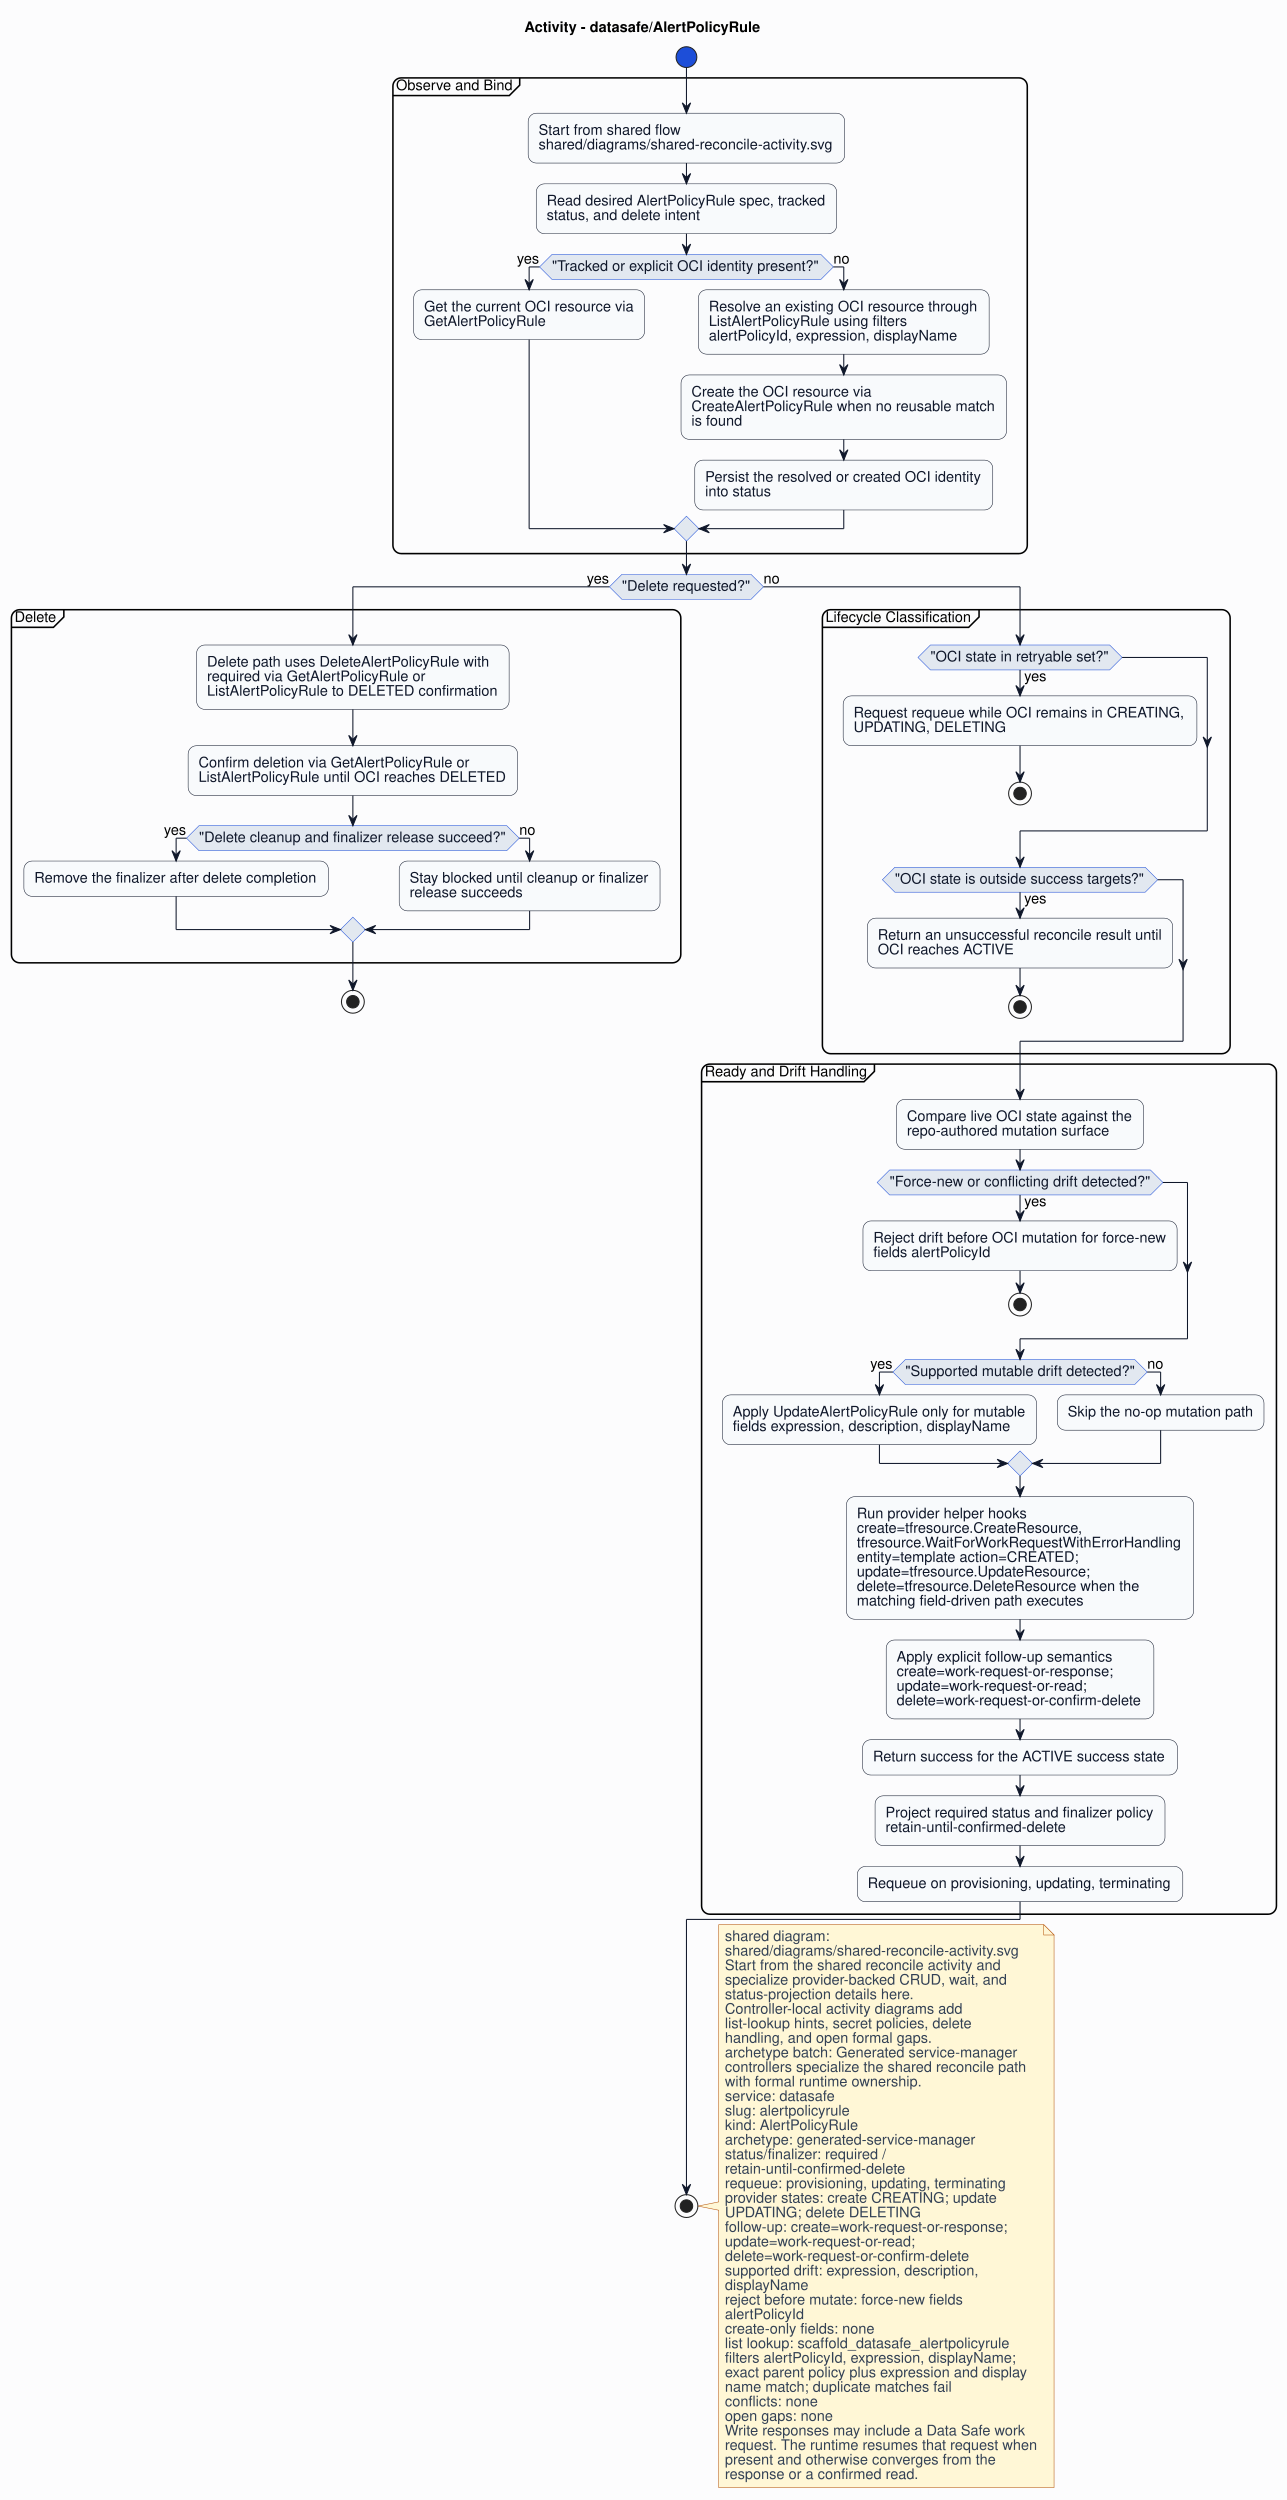
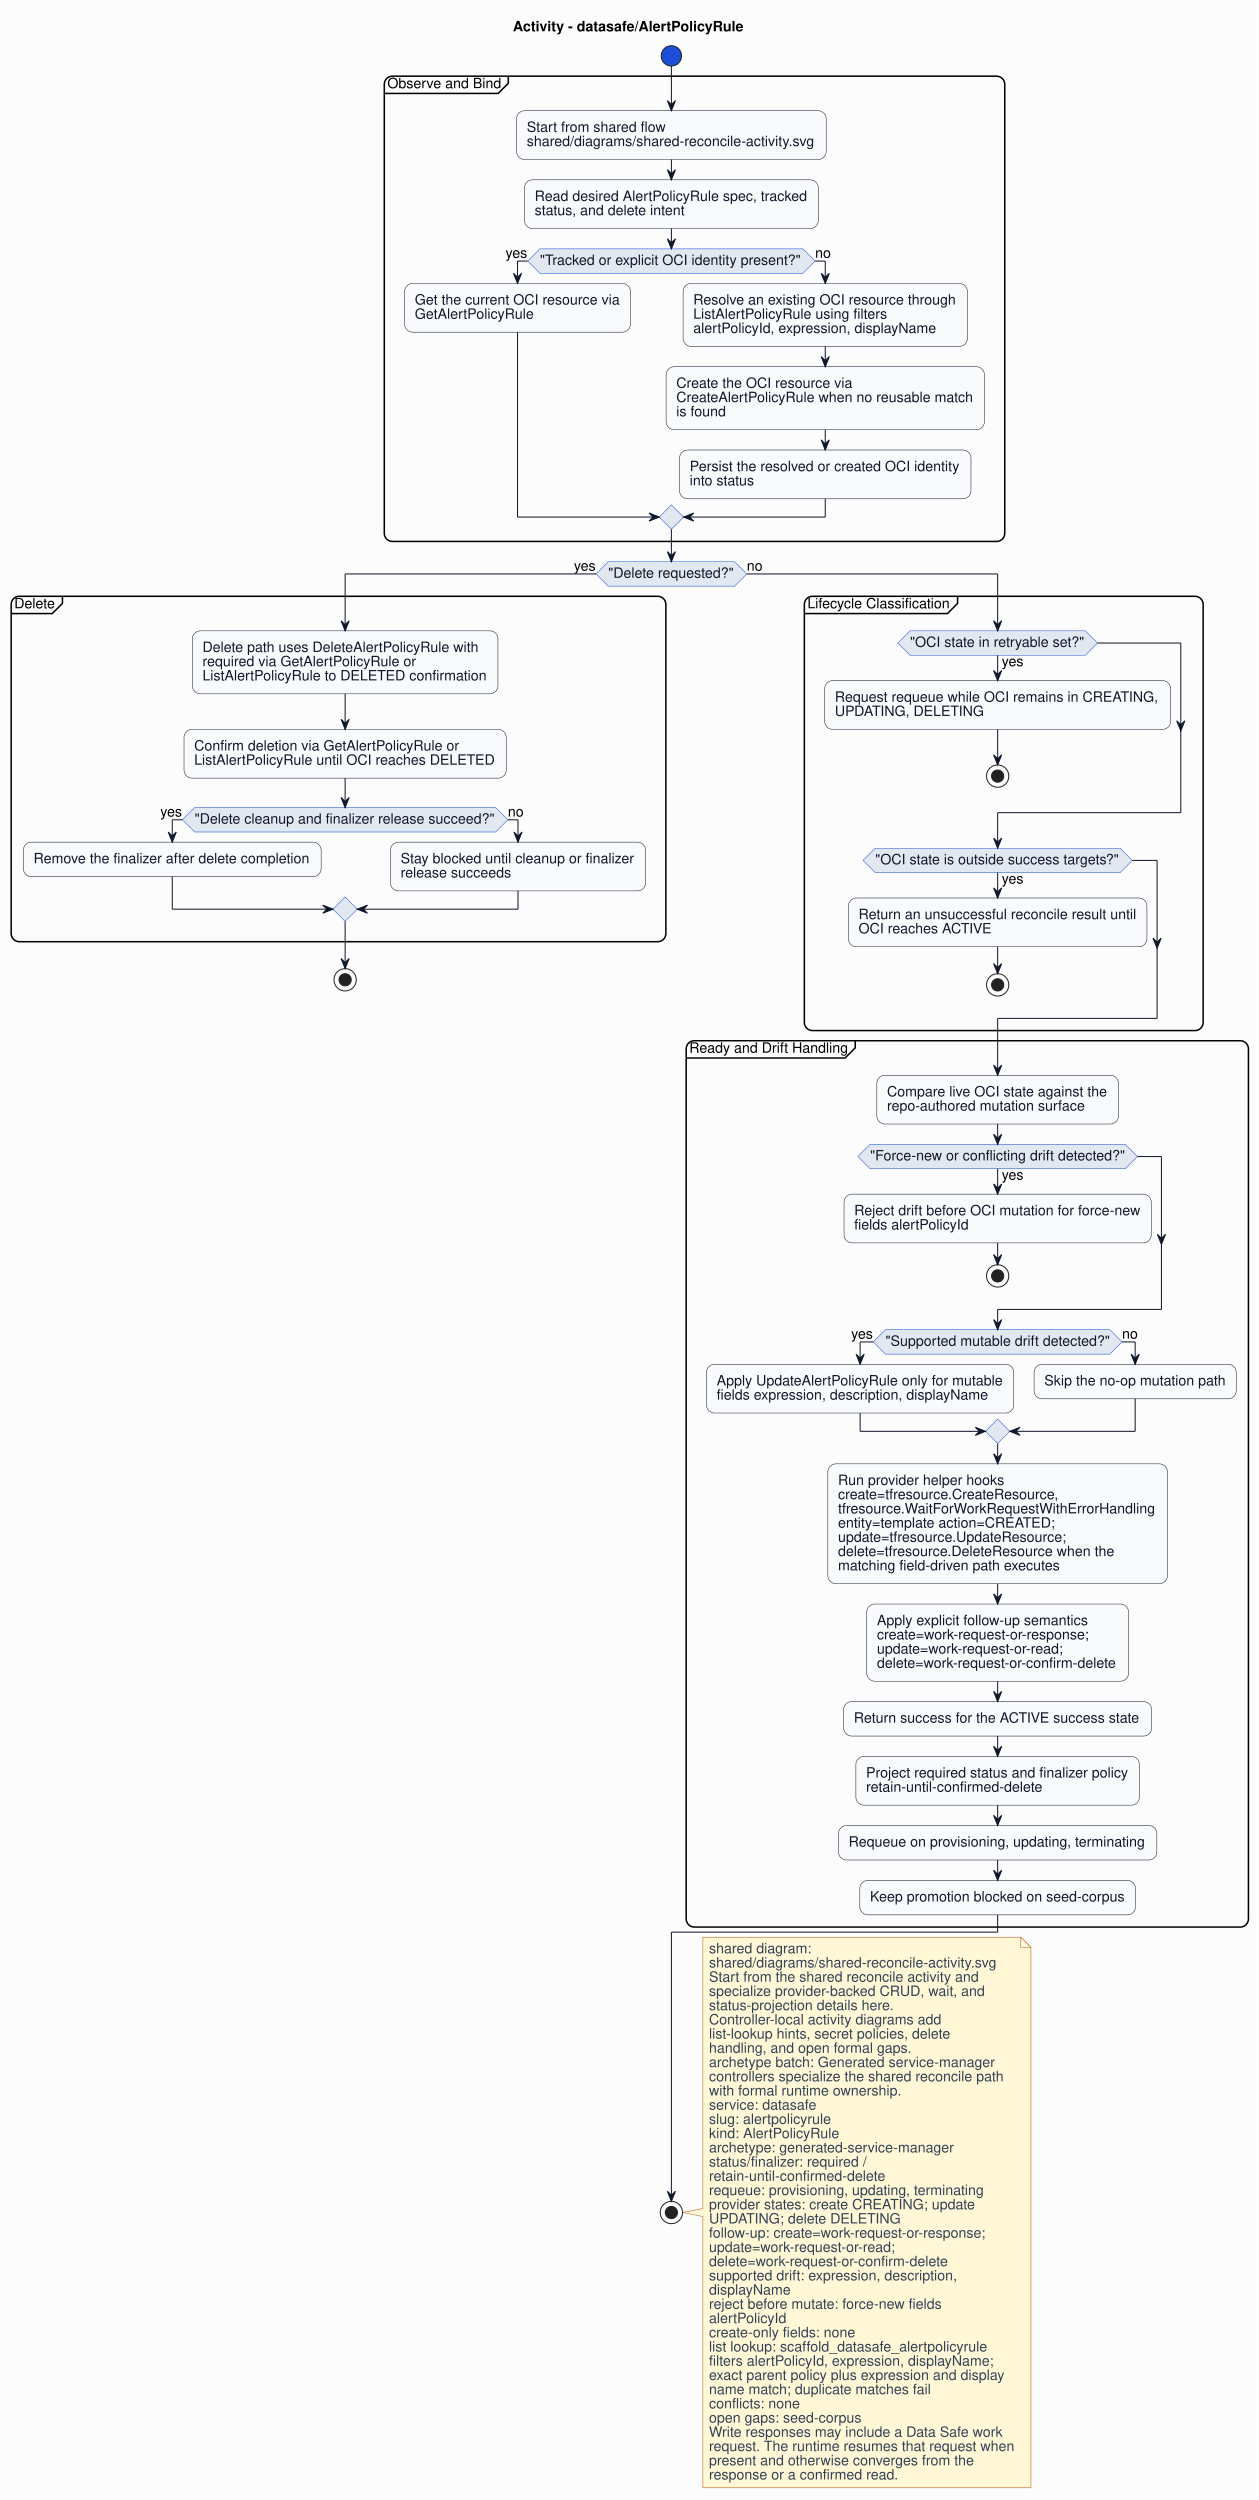
- <svg xmlns="http://www.w3.org/2000/svg" contentStyleType="text/css" data-diagram-type="ACTIVITY" height="2407px" preserveAspectRatio="none" style="width:1239px;height:2407px;background:#FCFCFD;" version="1.1" viewBox="0 0 1239 2407" width="1239px" zoomAndPan="magnify">
+ <svg xmlns="http://www.w3.org/2000/svg" contentStyleType="text/css" data-diagram-type="ACTIVITY" height="2461px" preserveAspectRatio="none" style="width:1239px;height:2461px;background:#FCFCFD;" version="1.1" viewBox="0 0 1239 2461" width="1239px" zoomAndPan="magnify">
  <defs />
  <g>
-     <rect fill="#FCFCFD" height="2407" style="stroke:none;stroke-width:1;" width="1239" x="0" y="0" />
+     <rect fill="#FCFCFD" height="2461" style="stroke:none;stroke-width:1;" width="1239" x="0" y="0" />
    <g class="title" data-source-line="10">
      <text fill="#000000" font-family="Helvetica" font-size="14" font-weight="bold" lengthAdjust="spacing" textLength="227.185" x="504.888" y="30.78">Activity - datasafe/AlertPolicyRule</text>
    </g>
    <ellipse cx="660.917" cy="55" fill="#1D4ED8" rx="10" ry="10" style="stroke:#222222;stroke-width:1;" />
    <rect fill="none" height="458" rx="8" ry="8" style="stroke:#000000;stroke-width:1.5;" width="610.769" x="378.299" y="75" />
    <path d="M500.368,75 L500.368,82 L490.368,92 L378.299,92" fill="none" style="stroke:#000000;stroke-width:1.5;" />
    <text fill="#000000" font-family="Helvetica" font-size="14" lengthAdjust="spacing" textLength="112.068" x="381.299" y="86.78">Observe and Bind</text>
    <rect fill="#F8FAFC" height="48" rx="8" ry="8" style="stroke:#0F172A;stroke-width:0.5;" width="304.785" x="508.524" y="109" />
    <text fill="#0F172A" font-family="Helvetica" font-size="14" lengthAdjust="spacing" textLength="136.938" x="518.524" y="129.78">Start from shared flow</text>
    <text fill="#0F172A" font-family="Helvetica" font-size="14" lengthAdjust="spacing" textLength="284.785" x="518.524" y="143.78">shared/diagrams/shared-reconcile-activity.svg</text>
    <rect fill="#F8FAFC" height="48" rx="8" ry="8" style="stroke:#0F172A;stroke-width:0.5;" width="289.24" x="516.296" y="177" />
    <text fill="#0F172A" font-family="Helvetica" font-size="14" lengthAdjust="spacing" textLength="269.24" x="526.296" y="197.78">Read desired AlertPolicyRule spec, tracked</text>
    <text fill="#0F172A" font-family="Helvetica" font-size="14" lengthAdjust="spacing" textLength="148.661" x="526.296" y="211.78">status, and delete intent</text>
    <polygon fill="#E2E8F0" points="531.451,245,790.382,245,802.382,257,790.382,269,531.451,269,519.451,257,531.451,245" style="stroke:#1D4ED8;stroke-width:0.5;" />
    <text fill="#0F172A" font-family="Helvetica" font-size="14" lengthAdjust="spacing" textLength="258.932" x="531.451" y="260.78">"Tracked or explicit OCI identity present?"</text>
    <text fill="#000000" font-family="Helvetica" font-size="14" lengthAdjust="spacing" textLength="21.786" x="497.665" y="253.78">yes</text>
    <text fill="#000000" font-family="Helvetica" font-size="14" lengthAdjust="spacing" textLength="15.572" x="802.382" y="253.78">no</text>
    <rect fill="#F8FAFC" height="48" rx="8" ry="8" style="stroke:#0F172A;stroke-width:0.5;" width="222.303" x="398.299" y="279" />
    <text fill="#0F172A" font-family="Helvetica" font-size="14" lengthAdjust="spacing" textLength="202.303" x="408.299" y="299.78">Get the current OCI resource via</text>
    <text fill="#0F172A" font-family="Helvetica" font-size="14" lengthAdjust="spacing" textLength="117.489" x="408.299" y="313.78">GetAlertPolicyRule</text>
    <rect fill="#F8FAFC" height="62" rx="8" ry="8" style="stroke:#0F172A;stroke-width:0.5;" width="279.909" x="672.428" y="279" />
    <text fill="#0F172A" font-family="Helvetica" font-size="14" lengthAdjust="spacing" textLength="259.909" x="682.428" y="299.78">Resolve an existing OCI resource through</text>
    <text fill="#0F172A" font-family="Helvetica" font-size="14" lengthAdjust="spacing" textLength="191.406" x="682.428" y="313.78">ListAlertPolicyRule using filters</text>
    <text fill="#0F172A" font-family="Helvetica" font-size="14" lengthAdjust="spacing" textLength="240.44" x="682.428" y="327.78">alertPolicyId, expression, displayName</text>
    <rect fill="#F8FAFC" height="62" rx="8" ry="8" style="stroke:#0F172A;stroke-width:0.5;" width="313.371" x="655.697" y="361" />
    <text fill="#0F172A" font-family="Helvetica" font-size="14" lengthAdjust="spacing" textLength="174.296" x="665.697" y="381.78">Create the OCI resource via</text>
    <text fill="#0F172A" font-family="Helvetica" font-size="14" lengthAdjust="spacing" textLength="293.371" x="665.697" y="395.78">CreateAlertPolicyRule when no reusable match</text>
    <text fill="#0F172A" font-family="Helvetica" font-size="14" lengthAdjust="spacing" textLength="49.034" x="665.697" y="409.78">is found</text>
    <rect fill="#F8FAFC" height="48" rx="8" ry="8" style="stroke:#0F172A;stroke-width:0.5;" width="286.896" x="668.935" y="443" />
    <text fill="#0F172A" font-family="Helvetica" font-size="14" lengthAdjust="spacing" textLength="266.896" x="678.935" y="463.78">Persist the resolved or created OCI identity</text>
    <text fill="#0F172A" font-family="Helvetica" font-size="14" lengthAdjust="spacing" textLength="63.813" x="678.935" y="477.78">into status</text>
    <polygon fill="#E2E8F0" points="660.917,497,672.917,509,660.917,521,648.917,509,660.917,497" style="stroke:#1D4ED8;stroke-width:0.5;" />
    <polygon fill="#E2E8F0" points="598.74,553,723.093,553,735.093,565,723.093,577,598.74,577,586.74,565,598.74,553" style="stroke:#1D4ED8;stroke-width:0.5;" />
    <text fill="#0F172A" font-family="Helvetica" font-size="14" lengthAdjust="spacing" textLength="124.353" x="598.74" y="568.78">"Delete requested?"</text>
    <text fill="#000000" font-family="Helvetica" font-size="14" lengthAdjust="spacing" textLength="21.786" x="564.954" y="561.78">yes</text>
    <text fill="#000000" font-family="Helvetica" font-size="14" lengthAdjust="spacing" textLength="15.572" x="735.093" y="561.78">no</text>
    <rect fill="none" height="340" rx="8" ry="8" style="stroke:#000000;stroke-width:1.5;" width="644.481" x="11" y="587" />
    <path d="M61.469,587 L61.469,594 L51.469,604 L11,604" fill="none" style="stroke:#000000;stroke-width:1.5;" />
    <text fill="#000000" font-family="Helvetica" font-size="14" lengthAdjust="spacing" textLength="40.469" x="14" y="598.78">Delete</text>
    <rect fill="#F8FAFC" height="62" rx="8" ry="8" style="stroke:#0F172A;stroke-width:0.5;" width="300.882" x="189.303" y="621" />
    <text fill="#0F172A" font-family="Helvetica" font-size="14" lengthAdjust="spacing" textLength="273.137" x="199.303" y="641.78">Delete path uses DeleteAlertPolicyRule with</text>
    <text fill="#0F172A" font-family="Helvetica" font-size="14" lengthAdjust="spacing" textLength="210.868" x="199.303" y="655.78">required via GetAlertPolicyRule or</text>
    <text fill="#0F172A" font-family="Helvetica" font-size="14" lengthAdjust="spacing" textLength="280.882" x="199.303" y="669.78">ListAlertPolicyRule to DELETED confirmation</text>
    <rect fill="#F8FAFC" height="48" rx="8" ry="8" style="stroke:#0F172A;stroke-width:0.5;" width="317.22" x="181.134" y="718" />
    <text fill="#0F172A" font-family="Helvetica" font-size="14" lengthAdjust="spacing" textLength="261.44" x="191.134" y="738.78">Confirm deletion via GetAlertPolicyRule or</text>
    <text fill="#0F172A" font-family="Helvetica" font-size="14" lengthAdjust="spacing" textLength="297.22" x="191.134" y="752.78">ListAlertPolicyRule until OCI reaches DELETED</text>
    <polygon fill="#E2E8F0" points="191.572,795,487.916,795,499.916,807,487.916,819,191.572,819,179.572,807,191.572,795" style="stroke:#1D4ED8;stroke-width:0.5;" />
    <text fill="#0F172A" font-family="Helvetica" font-size="14" lengthAdjust="spacing" textLength="296.345" x="191.572" y="810.78">"Delete cleanup and finalizer release succeed?"</text>
    <text fill="#000000" font-family="Helvetica" font-size="14" lengthAdjust="spacing" textLength="21.786" x="157.786" y="803.78">yes</text>
    <text fill="#000000" font-family="Helvetica" font-size="14" lengthAdjust="spacing" textLength="15.572" x="499.916" y="803.78">no</text>
    <rect fill="#F8FAFC" height="34" rx="8" ry="8" style="stroke:#0F172A;stroke-width:0.5;" width="293.144" x="23" y="829" />
    <text fill="#0F172A" font-family="Helvetica" font-size="14" lengthAdjust="spacing" textLength="273.144" x="33" y="849.78">Remove the finalizer after delete completion</text>
    <rect fill="#F8FAFC" height="48" rx="8" ry="8" style="stroke:#0F172A;stroke-width:0.5;" width="251.13" x="384.352" y="829" />
    <text fill="#0F172A" font-family="Helvetica" font-size="14" lengthAdjust="spacing" textLength="231.13" x="394.352" y="849.78">Stay blocked until cleanup or finalizer</text>
    <text fill="#0F172A" font-family="Helvetica" font-size="14" lengthAdjust="spacing" textLength="108.951" x="394.352" y="863.78">release succeeds</text>
    <polygon fill="#E2E8F0" points="339.744,883,351.744,895,339.744,907,327.744,895,339.744,883" style="stroke:#1D4ED8;stroke-width:0.5;" />
    <ellipse cx="339.744" cy="964.5" fill="none" rx="11" ry="11" style="stroke:#222222;stroke-width:1;" />
    <ellipse cx="339.744" cy="964.5" fill="#222222" rx="6" ry="6" style="stroke:#222222;stroke-width:1;" />
    <rect fill="none" height="427.5" rx="8" ry="8" style="stroke:#000000;stroke-width:1.5;" width="392.571" x="791.803" y="587" />
    <path d="M942.637,587 L942.637,594 L932.637,604 L791.803,604" fill="none" style="stroke:#000000;stroke-width:1.5;" />
    <text fill="#000000" font-family="Helvetica" font-size="14" lengthAdjust="spacing" textLength="140.834" x="794.803" y="598.78">Lifecycle Classification</text>
    <rect fill="#F8FAFC" height="48" rx="8" ry="8" style="stroke:#0F172A;stroke-width:0.5;" width="340.571" x="811.803" y="670" />
    <text fill="#0F172A" font-family="Helvetica" font-size="14" lengthAdjust="spacing" textLength="320.571" x="821.803" y="690.78">Request requeue while OCI remains in CREATING,</text>
    <text fill="#0F172A" font-family="Helvetica" font-size="14" lengthAdjust="spacing" textLength="150.131" x="821.803" y="704.78">UPDATING, DELETING</text>
    <ellipse cx="982.089" cy="764" fill="none" rx="11" ry="11" style="stroke:#222222;stroke-width:1;" />
    <ellipse cx="982.089" cy="764" fill="#222222" rx="6" ry="6" style="stroke:#222222;stroke-width:1;" />
    <polygon fill="#E2E8F0" points="895.806,621,1068.372,621,1080.372,633,1068.372,645,895.806,645,883.806,633,895.806,621" style="stroke:#1D4ED8;stroke-width:0.5;" />
    <text fill="#000000" font-family="Helvetica" font-size="14" lengthAdjust="spacing" textLength="21.786" x="986.089" y="655.78">yes</text>
    <text fill="#0F172A" font-family="Helvetica" font-size="14" lengthAdjust="spacing" textLength="172.566" x="895.806" y="636.78">"OCI state in retryable set?"</text>
    <rect fill="#F8FAFC" height="48" rx="8" ry="8" style="stroke:#0F172A;stroke-width:0.5;" width="293.916" x="835.131" y="884" />
    <text fill="#0F172A" font-family="Helvetica" font-size="14" lengthAdjust="spacing" textLength="273.916" x="845.131" y="904.78">Return an unsuccessful reconcile result until</text>
    <text fill="#0F172A" font-family="Helvetica" font-size="14" lengthAdjust="spacing" textLength="133.041" x="845.131" y="918.78">OCI reaches ACTIVE</text>
    <ellipse cx="982.089" cy="969.5" fill="none" rx="11" ry="11" style="stroke:#222222;stroke-width:1;" />
    <ellipse cx="982.089" cy="969.5" fill="#222222" rx="6" ry="6" style="stroke:#222222;stroke-width:1;" />
    <polygon fill="#E2E8F0" points="861.568,835,1102.61,835,1114.61,847,1102.61,859,861.568,859,849.568,847,861.568,835" style="stroke:#1D4ED8;stroke-width:0.5;" />
    <text fill="#000000" font-family="Helvetica" font-size="14" lengthAdjust="spacing" textLength="21.786" x="986.089" y="869.78">yes</text>
    <text fill="#0F172A" font-family="Helvetica" font-size="14" lengthAdjust="spacing" textLength="241.042" x="861.568" y="850.78">"OCI state is outside success targets?"</text>
-     <rect fill="none" height="818.5" rx="8" ry="8" style="stroke:#000000;stroke-width:1.5;" width="553.481" x="675.481" y="1024.5" />
+     <rect fill="none" height="872.5" rx="8" ry="8" style="stroke:#000000;stroke-width:1.5;" width="553.481" x="675.481" y="1024.5" />
    <path d="M841.901,1024.5 L841.901,1031.5 L831.901,1041.5 L675.481,1041.5" fill="none" style="stroke:#000000;stroke-width:1.5;" />
    <text fill="#000000" font-family="Helvetica" font-size="14" lengthAdjust="spacing" textLength="156.42" x="678.481" y="1036.28">Ready and Drift Handling</text>
    <rect fill="#F8FAFC" height="48" rx="8" ry="8" style="stroke:#0F172A;stroke-width:0.5;" width="237.882" x="863.148" y="1058.5" />
    <text fill="#0F172A" font-family="Helvetica" font-size="14" lengthAdjust="spacing" textLength="217.882" x="873.148" y="1079.28">Compare live OCI state against the</text>
    <text fill="#0F172A" font-family="Helvetica" font-size="14" lengthAdjust="spacing" textLength="195.337" x="873.148" y="1093.28">repo-authored mutation surface</text>
    <rect fill="#F8FAFC" height="48" rx="8" ry="8" style="stroke:#0F172A;stroke-width:0.5;" width="302.447" x="830.865" y="1175.5" />
    <text fill="#0F172A" font-family="Helvetica" font-size="14" lengthAdjust="spacing" textLength="282.447" x="840.865" y="1196.28">Reject drift before OCI mutation for force-new</text>
    <text fill="#0F172A" font-family="Helvetica" font-size="14" lengthAdjust="spacing" textLength="112.827" x="840.865" y="1210.28">fields alertPolicyId</text>
    <ellipse cx="982.089" cy="1256" fill="none" rx="11" ry="11" style="stroke:#222222;stroke-width:1;" />
    <ellipse cx="982.089" cy="1256" fill="#222222" rx="6" ry="6" style="stroke:#222222;stroke-width:1;" />
    <polygon fill="#E2E8F0" points="856.506,1126.5,1107.672,1126.5,1119.672,1138.5,1107.672,1150.5,856.506,1150.5,844.506,1138.5,856.506,1126.5" style="stroke:#1D4ED8;stroke-width:0.5;" />
    <text fill="#000000" font-family="Helvetica" font-size="14" lengthAdjust="spacing" textLength="21.786" x="986.089" y="1161.28">yes</text>
    <text fill="#0F172A" font-family="Helvetica" font-size="14" lengthAdjust="spacing" textLength="251.166" x="856.506" y="1142.28">"Force-new or conflicting drift detected?"</text>
    <polygon fill="#E2E8F0" points="871.661,1309,1092.517,1309,1104.517,1321,1092.517,1333,871.661,1333,859.661,1321,871.661,1309" style="stroke:#1D4ED8;stroke-width:0.5;" />
    <text fill="#0F172A" font-family="Helvetica" font-size="14" lengthAdjust="spacing" textLength="220.856" x="871.661" y="1324.78">"Supported mutable drift detected?"</text>
    <text fill="#000000" font-family="Helvetica" font-size="14" lengthAdjust="spacing" textLength="21.786" x="837.875" y="1317.78">yes</text>
    <text fill="#000000" font-family="Helvetica" font-size="14" lengthAdjust="spacing" textLength="15.572" x="1104.517" y="1317.78">no</text>
    <rect fill="#F8FAFC" height="48" rx="8" ry="8" style="stroke:#0F172A;stroke-width:0.5;" width="302.475" x="695.481" y="1343" />
    <text fill="#0F172A" font-family="Helvetica" font-size="14" lengthAdjust="spacing" textLength="282.475" x="705.481" y="1363.78">Apply UpdateAlertPolicyRule only for mutable</text>
    <text fill="#0F172A" font-family="Helvetica" font-size="14" lengthAdjust="spacing" textLength="268.461" x="705.481" y="1377.78">fields expression, description, displayName</text>
    <rect fill="#F8FAFC" height="34" rx="8" ry="8" style="stroke:#0F172A;stroke-width:0.5;" width="199.006" x="1017.956" y="1343" />
    <text fill="#0F172A" font-family="Helvetica" font-size="14" lengthAdjust="spacing" textLength="179.006" x="1027.956" y="1363.78">Skip the no-op mutation path</text>
    <polygon fill="#E2E8F0" points="982.089,1397,994.089,1409,982.089,1421,970.089,1409,982.089,1397" style="stroke:#1D4ED8;stroke-width:0.5;" />
    <rect fill="#F8FAFC" height="118" rx="8" ry="8" style="stroke:#0F172A;stroke-width:0.5;" width="334.316" x="814.931" y="1441" />
    <text fill="#0F172A" font-family="Helvetica" font-size="14" lengthAdjust="spacing" textLength="164.206" x="824.931" y="1461.78">Run provider helper hooks</text>
    <text fill="#0F172A" font-family="Helvetica" font-size="14" lengthAdjust="spacing" textLength="219.051" x="824.931" y="1475.78">create=tfresource.CreateResource,</text>
    <text fill="#0F172A" font-family="Helvetica" font-size="14" lengthAdjust="spacing" textLength="314.316" x="824.931" y="1489.78">tfresource.WaitForWorkRequestWithErrorHandling</text>
    <text fill="#0F172A" font-family="Helvetica" font-size="14" lengthAdjust="spacing" textLength="215.544" x="824.931" y="1503.78">entity=template action=CREATED;</text>
    <text fill="#0F172A" font-family="Helvetica" font-size="14" lengthAdjust="spacing" textLength="226.085" x="824.931" y="1517.78">update=tfresource.UpdateResource;</text>
    <text fill="#0F172A" font-family="Helvetica" font-size="14" lengthAdjust="spacing" textLength="273.554" x="824.931" y="1531.78">delete=tfresource.DeleteResource when the</text>
    <text fill="#0F172A" font-family="Helvetica" font-size="14" lengthAdjust="spacing" textLength="220.233" x="824.931" y="1545.78">matching field-driven path executes</text>
    <rect fill="#F8FAFC" height="76" rx="8" ry="8" style="stroke:#0F172A;stroke-width:0.5;" width="257.713" x="853.232" y="1579" />
    <text fill="#0F172A" font-family="Helvetica" font-size="14" lengthAdjust="spacing" textLength="208.53" x="863.232" y="1599.78">Apply explicit follow-up semantics</text>
    <text fill="#0F172A" font-family="Helvetica" font-size="14" lengthAdjust="spacing" textLength="211.258" x="863.232" y="1613.78">create=work-request-or-response;</text>
    <text fill="#0F172A" font-family="Helvetica" font-size="14" lengthAdjust="spacing" textLength="185.596" x="863.232" y="1627.78">update=work-request-or-read;</text>
    <text fill="#0F172A" font-family="Helvetica" font-size="14" lengthAdjust="spacing" textLength="237.713" x="863.232" y="1641.78">delete=work-request-or-confirm-delete</text>
    <rect fill="#F8FAFC" height="34" rx="8" ry="8" style="stroke:#0F172A;stroke-width:0.5;" width="303.22" x="830.479" y="1675" />
    <text fill="#0F172A" font-family="Helvetica" font-size="14" lengthAdjust="spacing" textLength="283.22" x="840.479" y="1695.78">Return success for the ACTIVE success state</text>
    <rect fill="#F8FAFC" height="48" rx="8" ry="8" style="stroke:#0F172A;stroke-width:0.5;" width="279.13" x="842.524" y="1729" />
    <text fill="#0F172A" font-family="Helvetica" font-size="14" lengthAdjust="spacing" textLength="259.13" x="852.524" y="1749.78">Project required status and finalizer policy</text>
    <text fill="#0F172A" font-family="Helvetica" font-size="14" lengthAdjust="spacing" textLength="174.303" x="852.524" y="1763.78">retain-until-confirmed-delete</text>
    <rect fill="#F8FAFC" height="34" rx="8" ry="8" style="stroke:#0F172A;stroke-width:0.5;" width="313.419" x="825.379" y="1797" />
    <text fill="#0F172A" font-family="Helvetica" font-size="14" lengthAdjust="spacing" textLength="293.419" x="835.379" y="1817.78">Requeue on provisioning, updating, terminating</text>
-     <path d="M691.917,1853 L691.917,2120 L671.917,2124 L691.917,2128 L691.917,2395 A0,0 0 0 0 691.917,2395 L1014.846,2395 A0,0 0 0 0 1014.846,2395 L1014.846,1863 L1004.846,1853 L691.917,1853 A0,0 0 0 0 691.917,1853" fill="#FFF7D6" style="stroke:#B45309;stroke-width:0.5;" />
-     <path d="M1004.846,1853 L1004.846,1863 L1014.846,1863 L1004.846,1853" fill="#FFF7D6" style="stroke:#B45309;stroke-width:0.5;" />
-     <text fill="#334155" font-family="Helvetica" font-size="14" lengthAdjust="spacing" textLength="101.165" x="697.917" y="1868.78">shared diagram:</text>
-     <text fill="#334155" font-family="Helvetica" font-size="14" lengthAdjust="spacing" textLength="284.785" x="697.917" y="1882.78">shared/diagrams/shared-reconcile-activity.svg</text>
-     <text fill="#334155" font-family="Helvetica" font-size="14" lengthAdjust="spacing" textLength="265.344" x="697.917" y="1896.78">Start from the shared reconcile activity and</text>
-     <text fill="#334155" font-family="Helvetica" font-size="14" lengthAdjust="spacing" textLength="273.896" x="697.917" y="1910.78">specialize provider-backed CRUD, wait, and</text>
-     <text fill="#334155" font-family="Helvetica" font-size="14" lengthAdjust="spacing" textLength="182.875" x="697.917" y="1924.78">status-projection details here.</text>
-     <text fill="#334155" font-family="Helvetica" font-size="14" lengthAdjust="spacing" textLength="229.537" x="697.917" y="1938.78">Controller-local activity diagrams add</text>
-     <text fill="#334155" font-family="Helvetica" font-size="14" lengthAdjust="spacing" textLength="238.895" x="697.917" y="1952.78">list-lookup hints, secret policies, delete</text>
-     <text fill="#334155" font-family="Helvetica" font-size="14" lengthAdjust="spacing" textLength="200.033" x="697.917" y="1966.78">handling, and open formal gaps.</text>
-     <text fill="#334155" font-family="Helvetica" font-size="14" lengthAdjust="spacing" textLength="281.709" x="697.917" y="1980.78">archetype batch: Generated service-manager</text>
-     <text fill="#334155" font-family="Helvetica" font-size="14" lengthAdjust="spacing" textLength="291.047" x="697.917" y="1994.78">controllers specialize the shared reconcile path</text>
-     <text fill="#334155" font-family="Helvetica" font-size="14" lengthAdjust="spacing" textLength="189.848" x="697.917" y="2008.78">with formal runtime ownership.</text>
-     <text fill="#334155" font-family="Helvetica" font-size="14" lengthAdjust="spacing" textLength="105.834" x="697.917" y="2022.78">service: datasafe</text>
-     <text fill="#334155" font-family="Helvetica" font-size="14" lengthAdjust="spacing" textLength="119.834" x="697.917" y="2036.78">slug: alertpolicyrule</text>
-     <text fill="#334155" font-family="Helvetica" font-size="14" lengthAdjust="spacing" textLength="128.386" x="697.917" y="2050.78">kind: AlertPolicyRule</text>
-     <text fill="#334155" font-family="Helvetica" font-size="14" lengthAdjust="spacing" textLength="241.24" x="697.917" y="2064.78">archetype: generated-service-manager</text>
-     <text fill="#334155" font-family="Helvetica" font-size="14" lengthAdjust="spacing" textLength="156.406" x="697.917" y="2078.78">status/finalizer: required /</text>
-     <text fill="#334155" font-family="Helvetica" font-size="14" lengthAdjust="spacing" textLength="174.303" x="697.917" y="2092.78">retain-until-confirmed-delete</text>
-     <text fill="#334155" font-family="Helvetica" font-size="14" lengthAdjust="spacing" textLength="272.398" x="697.917" y="2106.78">requeue: provisioning, updating, terminating</text>
-     <text fill="#334155" font-family="Helvetica" font-size="14" lengthAdjust="spacing" textLength="265.337" x="697.917" y="2120.78">provider states: create CREATING; update</text>
-     <text fill="#334155" font-family="Helvetica" font-size="14" lengthAdjust="spacing" textLength="192.165" x="697.917" y="2134.78">UPDATING; delete DELETING</text>
-     <text fill="#334155" font-family="Helvetica" font-size="14" lengthAdjust="spacing" textLength="275.065" x="697.917" y="2148.78">follow-up: create=work-request-or-response;</text>
-     <text fill="#334155" font-family="Helvetica" font-size="14" lengthAdjust="spacing" textLength="185.596" x="697.917" y="2162.78">update=work-request-or-read;</text>
-     <text fill="#334155" font-family="Helvetica" font-size="14" lengthAdjust="spacing" textLength="237.713" x="697.917" y="2176.78">delete=work-request-or-confirm-delete</text>
-     <text fill="#334155" font-family="Helvetica" font-size="14" lengthAdjust="spacing" textLength="244.351" x="697.917" y="2190.78">supported drift: expression, description,</text>
-     <text fill="#334155" font-family="Helvetica" font-size="14" lengthAdjust="spacing" textLength="80.924" x="697.917" y="2204.78">displayName</text>
-     <text fill="#334155" font-family="Helvetica" font-size="14" lengthAdjust="spacing" textLength="230.33" x="697.917" y="2218.78">reject before mutate: force-new fields</text>
-     <text fill="#334155" font-family="Helvetica" font-size="14" lengthAdjust="spacing" textLength="76.255" x="697.917" y="2232.78">alertPolicyId</text>
-     <text fill="#334155" font-family="Helvetica" font-size="14" lengthAdjust="spacing" textLength="144.751" x="697.917" y="2246.78">create-only fields: none</text>
-     <text fill="#334155" font-family="Helvetica" font-size="14" lengthAdjust="spacing" textLength="273.937" x="697.917" y="2260.78">list lookup: scaffold_datasafe_alertpolicyrule</text>
-     <text fill="#334155" font-family="Helvetica" font-size="14" lengthAdjust="spacing" textLength="281.668" x="697.917" y="2274.78">filters alertPolicyId, expression, displayName;</text>
-     <text fill="#334155" font-family="Helvetica" font-size="14" lengthAdjust="spacing" textLength="292.612" x="697.917" y="2288.78">exact parent policy plus expression and display</text>
-     <text fill="#334155" font-family="Helvetica" font-size="14" lengthAdjust="spacing" textLength="219.44" x="697.917" y="2302.78">name match; duplicate matches fail</text>
-     <text fill="#334155" font-family="Helvetica" font-size="14" lengthAdjust="spacing" textLength="89.496" x="697.917" y="2316.78">conflicts: none</text>
-     <text fill="#334155" font-family="Helvetica" font-size="14" lengthAdjust="spacing" textLength="104.316" x="697.917" y="2330.78">open gaps: none</text>
-     <text fill="#334155" font-family="Helvetica" font-size="14" lengthAdjust="spacing" textLength="291.013" x="697.917" y="2344.78">Write responses may include a Data Safe work</text>
-     <text fill="#334155" font-family="Helvetica" font-size="14" lengthAdjust="spacing" textLength="301.93" x="697.917" y="2358.78">request. The runtime resumes that request when</text>
-     <text fill="#334155" font-family="Helvetica" font-size="14" lengthAdjust="spacing" textLength="261.475" x="697.917" y="2372.78">present and otherwise converges from the</text>
-     <text fill="#334155" font-family="Helvetica" font-size="14" lengthAdjust="spacing" textLength="186.765" x="697.917" y="2386.78">response or a confirmed read.</text>
-     <ellipse cx="660.917" cy="2124" fill="none" rx="11" ry="11" style="stroke:#222222;stroke-width:1;" />
-     <ellipse cx="660.917" cy="2124" fill="#222222" rx="6" ry="6" style="stroke:#222222;stroke-width:1;" />
+     <rect fill="#F8FAFC" height="34" rx="8" ry="8" style="stroke:#0F172A;stroke-width:0.5;" width="271.378" x="846.4" y="1851" />
+     <text fill="#0F172A" font-family="Helvetica" font-size="14" lengthAdjust="spacing" textLength="251.378" x="856.4" y="1871.78">Keep promotion blocked on seed-corpus</text>
+     <path d="M691.917,1907 L691.917,2174 L671.917,2178 L691.917,2182 L691.917,2449 A0,0 0 0 0 691.917,2449 L1014.846,2449 A0,0 0 0 0 1014.846,2449 L1014.846,1917 L1004.846,1907 L691.917,1907 A0,0 0 0 0 691.917,1907" fill="#FFF7D6" style="stroke:#B45309;stroke-width:0.5;" />
+     <path d="M1004.846,1907 L1004.846,1917 L1014.846,1917 L1004.846,1907" fill="#FFF7D6" style="stroke:#B45309;stroke-width:0.5;" />
+     <text fill="#334155" font-family="Helvetica" font-size="14" lengthAdjust="spacing" textLength="101.165" x="697.917" y="1922.78">shared diagram:</text>
+     <text fill="#334155" font-family="Helvetica" font-size="14" lengthAdjust="spacing" textLength="284.785" x="697.917" y="1936.78">shared/diagrams/shared-reconcile-activity.svg</text>
+     <text fill="#334155" font-family="Helvetica" font-size="14" lengthAdjust="spacing" textLength="265.344" x="697.917" y="1950.78">Start from the shared reconcile activity and</text>
+     <text fill="#334155" font-family="Helvetica" font-size="14" lengthAdjust="spacing" textLength="273.896" x="697.917" y="1964.78">specialize provider-backed CRUD, wait, and</text>
+     <text fill="#334155" font-family="Helvetica" font-size="14" lengthAdjust="spacing" textLength="182.875" x="697.917" y="1978.78">status-projection details here.</text>
+     <text fill="#334155" font-family="Helvetica" font-size="14" lengthAdjust="spacing" textLength="229.537" x="697.917" y="1992.78">Controller-local activity diagrams add</text>
+     <text fill="#334155" font-family="Helvetica" font-size="14" lengthAdjust="spacing" textLength="238.895" x="697.917" y="2006.78">list-lookup hints, secret policies, delete</text>
+     <text fill="#334155" font-family="Helvetica" font-size="14" lengthAdjust="spacing" textLength="200.033" x="697.917" y="2020.78">handling, and open formal gaps.</text>
+     <text fill="#334155" font-family="Helvetica" font-size="14" lengthAdjust="spacing" textLength="281.709" x="697.917" y="2034.78">archetype batch: Generated service-manager</text>
+     <text fill="#334155" font-family="Helvetica" font-size="14" lengthAdjust="spacing" textLength="291.047" x="697.917" y="2048.78">controllers specialize the shared reconcile path</text>
+     <text fill="#334155" font-family="Helvetica" font-size="14" lengthAdjust="spacing" textLength="189.848" x="697.917" y="2062.78">with formal runtime ownership.</text>
+     <text fill="#334155" font-family="Helvetica" font-size="14" lengthAdjust="spacing" textLength="105.834" x="697.917" y="2076.78">service: datasafe</text>
+     <text fill="#334155" font-family="Helvetica" font-size="14" lengthAdjust="spacing" textLength="119.834" x="697.917" y="2090.78">slug: alertpolicyrule</text>
+     <text fill="#334155" font-family="Helvetica" font-size="14" lengthAdjust="spacing" textLength="128.386" x="697.917" y="2104.78">kind: AlertPolicyRule</text>
+     <text fill="#334155" font-family="Helvetica" font-size="14" lengthAdjust="spacing" textLength="241.24" x="697.917" y="2118.78">archetype: generated-service-manager</text>
+     <text fill="#334155" font-family="Helvetica" font-size="14" lengthAdjust="spacing" textLength="156.406" x="697.917" y="2132.78">status/finalizer: required /</text>
+     <text fill="#334155" font-family="Helvetica" font-size="14" lengthAdjust="spacing" textLength="174.303" x="697.917" y="2146.78">retain-until-confirmed-delete</text>
+     <text fill="#334155" font-family="Helvetica" font-size="14" lengthAdjust="spacing" textLength="272.398" x="697.917" y="2160.78">requeue: provisioning, updating, terminating</text>
+     <text fill="#334155" font-family="Helvetica" font-size="14" lengthAdjust="spacing" textLength="265.337" x="697.917" y="2174.78">provider states: create CREATING; update</text>
+     <text fill="#334155" font-family="Helvetica" font-size="14" lengthAdjust="spacing" textLength="192.165" x="697.917" y="2188.78">UPDATING; delete DELETING</text>
+     <text fill="#334155" font-family="Helvetica" font-size="14" lengthAdjust="spacing" textLength="275.065" x="697.917" y="2202.78">follow-up: create=work-request-or-response;</text>
+     <text fill="#334155" font-family="Helvetica" font-size="14" lengthAdjust="spacing" textLength="185.596" x="697.917" y="2216.78">update=work-request-or-read;</text>
+     <text fill="#334155" font-family="Helvetica" font-size="14" lengthAdjust="spacing" textLength="237.713" x="697.917" y="2230.78">delete=work-request-or-confirm-delete</text>
+     <text fill="#334155" font-family="Helvetica" font-size="14" lengthAdjust="spacing" textLength="244.351" x="697.917" y="2244.78">supported drift: expression, description,</text>
+     <text fill="#334155" font-family="Helvetica" font-size="14" lengthAdjust="spacing" textLength="80.924" x="697.917" y="2258.78">displayName</text>
+     <text fill="#334155" font-family="Helvetica" font-size="14" lengthAdjust="spacing" textLength="230.33" x="697.917" y="2272.78">reject before mutate: force-new fields</text>
+     <text fill="#334155" font-family="Helvetica" font-size="14" lengthAdjust="spacing" textLength="76.255" x="697.917" y="2286.78">alertPolicyId</text>
+     <text fill="#334155" font-family="Helvetica" font-size="14" lengthAdjust="spacing" textLength="144.751" x="697.917" y="2300.78">create-only fields: none</text>
+     <text fill="#334155" font-family="Helvetica" font-size="14" lengthAdjust="spacing" textLength="273.937" x="697.917" y="2314.78">list lookup: scaffold_datasafe_alertpolicyrule</text>
+     <text fill="#334155" font-family="Helvetica" font-size="14" lengthAdjust="spacing" textLength="281.668" x="697.917" y="2328.78">filters alertPolicyId, expression, displayName;</text>
+     <text fill="#334155" font-family="Helvetica" font-size="14" lengthAdjust="spacing" textLength="292.612" x="697.917" y="2342.78">exact parent policy plus expression and display</text>
+     <text fill="#334155" font-family="Helvetica" font-size="14" lengthAdjust="spacing" textLength="219.44" x="697.917" y="2356.78">name match; duplicate matches fail</text>
+     <text fill="#334155" font-family="Helvetica" font-size="14" lengthAdjust="spacing" textLength="89.496" x="697.917" y="2370.78">conflicts: none</text>
+     <text fill="#334155" font-family="Helvetica" font-size="14" lengthAdjust="spacing" textLength="150.213" x="697.917" y="2384.78">open gaps: seed-corpus</text>
+     <text fill="#334155" font-family="Helvetica" font-size="14" lengthAdjust="spacing" textLength="291.013" x="697.917" y="2398.78">Write responses may include a Data Safe work</text>
+     <text fill="#334155" font-family="Helvetica" font-size="14" lengthAdjust="spacing" textLength="301.93" x="697.917" y="2412.78">request. The runtime resumes that request when</text>
+     <text fill="#334155" font-family="Helvetica" font-size="14" lengthAdjust="spacing" textLength="261.475" x="697.917" y="2426.78">present and otherwise converges from the</text>
+     <text fill="#334155" font-family="Helvetica" font-size="14" lengthAdjust="spacing" textLength="186.765" x="697.917" y="2440.78">response or a confirmed read.</text>
+     <ellipse cx="660.917" cy="2178" fill="none" rx="11" ry="11" style="stroke:#222222;stroke-width:1;" />
+     <ellipse cx="660.917" cy="2178" fill="#222222" rx="6" ry="6" style="stroke:#222222;stroke-width:1;" />
    <line style="stroke:#0F172A;stroke-width:1;" x1="660.917" x2="660.917" y1="157" y2="177" />
    <polygon fill="#0F172A" points="656.917,167,660.917,177,664.917,167,660.917,171" style="stroke:#0F172A;stroke-width:1;" />
    <line style="stroke:#0F172A;stroke-width:1;" x1="812.382" x2="812.382" y1="341" y2="361" />
    <polygon fill="#0F172A" points="808.382,351,812.382,361,816.382,351,812.382,355" style="stroke:#0F172A;stroke-width:1;" />
    <line style="stroke:#0F172A;stroke-width:1;" x1="812.382" x2="812.382" y1="423" y2="443" />
    <polygon fill="#0F172A" points="808.382,433,812.382,443,816.382,433,812.382,437" style="stroke:#0F172A;stroke-width:1;" />
    <line style="stroke:#0F172A;stroke-width:1;" x1="519.451" x2="509.451" y1="257" y2="257" />
    <line style="stroke:#0F172A;stroke-width:1;" x1="509.451" x2="509.451" y1="257" y2="279" />
    <polygon fill="#0F172A" points="505.451,269,509.451,279,513.451,269,509.451,273" style="stroke:#0F172A;stroke-width:1;" />
    <line style="stroke:#0F172A;stroke-width:1;" x1="802.382" x2="812.382" y1="257" y2="257" />
    <line style="stroke:#0F172A;stroke-width:1;" x1="812.382" x2="812.382" y1="257" y2="279" />
    <polygon fill="#0F172A" points="808.382,269,812.382,279,816.382,269,812.382,273" style="stroke:#0F172A;stroke-width:1;" />
    <line style="stroke:#0F172A;stroke-width:1;" x1="509.451" x2="509.451" y1="327" y2="509" />
    <line style="stroke:#0F172A;stroke-width:1;" x1="509.451" x2="648.917" y1="509" y2="509" />
    <polygon fill="#0F172A" points="638.917,505,648.917,509,638.917,513,642.917,509" style="stroke:#0F172A;stroke-width:1;" />
    <line style="stroke:#0F172A;stroke-width:1;" x1="812.382" x2="812.382" y1="491" y2="509" />
    <line style="stroke:#0F172A;stroke-width:1;" x1="812.382" x2="672.917" y1="509" y2="509" />
    <polygon fill="#0F172A" points="682.917,505,672.917,509,682.917,513,678.917,509" style="stroke:#0F172A;stroke-width:1;" />
    <line style="stroke:#0F172A;stroke-width:1;" x1="660.917" x2="660.917" y1="225" y2="245" />
    <polygon fill="#0F172A" points="656.917,235,660.917,245,664.917,235,660.917,239" style="stroke:#0F172A;stroke-width:1;" />
    <line style="stroke:#0F172A;stroke-width:1;" x1="660.917" x2="660.917" y1="65" y2="109" />
    <polygon fill="#0F172A" points="656.917,99,660.917,109,664.917,99,660.917,103" style="stroke:#0F172A;stroke-width:1;" />
    <line style="stroke:#0F172A;stroke-width:1;" x1="339.744" x2="339.744" y1="683" y2="718" />
    <polygon fill="#0F172A" points="335.744,708,339.744,718,343.744,708,339.744,712" style="stroke:#0F172A;stroke-width:1;" />
    <line style="stroke:#0F172A;stroke-width:1;" x1="179.572" x2="169.572" y1="807" y2="807" />
    <line style="stroke:#0F172A;stroke-width:1;" x1="169.572" x2="169.572" y1="807" y2="829" />
    <polygon fill="#0F172A" points="165.572,819,169.572,829,173.572,819,169.572,823" style="stroke:#0F172A;stroke-width:1;" />
    <line style="stroke:#0F172A;stroke-width:1;" x1="499.916" x2="509.916" y1="807" y2="807" />
    <line style="stroke:#0F172A;stroke-width:1;" x1="509.916" x2="509.916" y1="807" y2="829" />
    <polygon fill="#0F172A" points="505.916,819,509.916,829,513.917,819,509.916,823" style="stroke:#0F172A;stroke-width:1;" />
    <line style="stroke:#0F172A;stroke-width:1;" x1="169.572" x2="169.572" y1="863" y2="895" />
    <line style="stroke:#0F172A;stroke-width:1;" x1="169.572" x2="327.744" y1="895" y2="895" />
    <polygon fill="#0F172A" points="317.744,891,327.744,895,317.744,899,321.744,895" style="stroke:#0F172A;stroke-width:1;" />
    <line style="stroke:#0F172A;stroke-width:1;" x1="509.916" x2="509.916" y1="877" y2="895" />
    <line style="stroke:#0F172A;stroke-width:1;" x1="509.916" x2="351.744" y1="895" y2="895" />
    <polygon fill="#0F172A" points="361.744,891,351.744,895,361.744,899,357.744,895" style="stroke:#0F172A;stroke-width:1;" />
    <line style="stroke:#0F172A;stroke-width:1;" x1="339.744" x2="339.744" y1="766" y2="795" />
    <polygon fill="#0F172A" points="335.744,785,339.744,795,343.744,785,339.744,789" style="stroke:#0F172A;stroke-width:1;" />
    <line style="stroke:#0F172A;stroke-width:1;" x1="339.744" x2="339.744" y1="907" y2="953.5" />
    <polygon fill="#0F172A" points="335.744,943.5,339.744,953.5,343.744,943.5,339.744,947.5" style="stroke:#0F172A;stroke-width:1;" />
    <line style="stroke:#0F172A;stroke-width:1;" x1="982.089" x2="982.089" y1="718" y2="753" />
    <polygon fill="#0F172A" points="978.089,743,982.089,753,986.089,743,982.089,747" style="stroke:#0F172A;stroke-width:1;" />
    <line style="stroke:#0F172A;stroke-width:1;" x1="982.089" x2="982.089" y1="645" y2="670" />
    <polygon fill="#0F172A" points="978.089,660,982.089,670,986.089,660,982.089,664" style="stroke:#0F172A;stroke-width:1;" />
    <line style="stroke:#0F172A;stroke-width:1;" x1="1080.372" x2="1162.374" y1="633" y2="633" />
    <polygon fill="#0F172A" points="1158.374,709.5,1162.374,719.5,1166.374,709.5,1162.374,713.5" style="stroke:#0F172A;stroke-width:1;" />
    <line style="stroke:#0F172A;stroke-width:1;" x1="1162.374" x2="1162.374" y1="633" y2="800" />
    <line style="stroke:#0F172A;stroke-width:1;" x1="1162.374" x2="982.089" y1="800" y2="800" />
    <line style="stroke:#0F172A;stroke-width:1;" x1="982.089" x2="982.089" y1="800" y2="835" />
    <polygon fill="#0F172A" points="978.089,825,982.089,835,986.089,825,982.089,829" style="stroke:#0F172A;stroke-width:1;" />
    <line style="stroke:#0F172A;stroke-width:1;" x1="982.089" x2="982.089" y1="932" y2="958.5" />
    <polygon fill="#0F172A" points="978.089,948.5,982.089,958.5,986.089,948.5,982.089,952.5" style="stroke:#0F172A;stroke-width:1;" />
    <line style="stroke:#0F172A;stroke-width:1;" x1="982.089" x2="982.089" y1="859" y2="884" />
    <polygon fill="#0F172A" points="978.089,874,982.089,884,986.089,874,982.089,878" style="stroke:#0F172A;stroke-width:1;" />
    <line style="stroke:#0F172A;stroke-width:1;" x1="1114.61" x2="1139.047" y1="847" y2="847" />
    <polygon fill="#0F172A" points="1135.047,923.5,1139.047,933.5,1143.047,923.5,1139.047,927.5" style="stroke:#0F172A;stroke-width:1;" />
    <line style="stroke:#0F172A;stroke-width:1;" x1="1139.047" x2="1139.047" y1="847" y2="1002.5" />
    <line style="stroke:#0F172A;stroke-width:1;" x1="1139.047" x2="982.089" y1="1002.5" y2="1002.5" />
    <line style="stroke:#0F172A;stroke-width:1;" x1="982.089" x2="982.089" y1="1002.5" y2="1058.5" />
    <polygon fill="#0F172A" points="978.089,1048.5,982.089,1058.5,986.089,1048.5,982.089,1052.5" style="stroke:#0F172A;stroke-width:1;" />
    <line style="stroke:#0F172A;stroke-width:1;" x1="982.089" x2="982.089" y1="1223.5" y2="1245" />
    <polygon fill="#0F172A" points="978.089,1235,982.089,1245,986.089,1235,982.089,1239" style="stroke:#0F172A;stroke-width:1;" />
    <line style="stroke:#0F172A;stroke-width:1;" x1="982.089" x2="982.089" y1="1150.5" y2="1175.5" />
    <polygon fill="#0F172A" points="978.089,1165.5,982.089,1175.5,986.089,1165.5,982.089,1169.5" style="stroke:#0F172A;stroke-width:1;" />
    <line style="stroke:#0F172A;stroke-width:1;" x1="1119.672" x2="1143.312" y1="1138.5" y2="1138.5" />
    <polygon fill="#0F172A" points="1139.312,1215,1143.312,1225,1147.312,1215,1143.312,1219" style="stroke:#0F172A;stroke-width:1;" />
    <line style="stroke:#0F172A;stroke-width:1;" x1="1143.312" x2="1143.312" y1="1138.5" y2="1289" />
    <line style="stroke:#0F172A;stroke-width:1;" x1="1143.312" x2="982.089" y1="1289" y2="1289" />
    <line style="stroke:#0F172A;stroke-width:1;" x1="982.089" x2="982.089" y1="1289" y2="1309" />
    <polygon fill="#0F172A" points="978.089,1299,982.089,1309,986.089,1299,982.089,1303" style="stroke:#0F172A;stroke-width:1;" />
    <line style="stroke:#0F172A;stroke-width:1;" x1="982.089" x2="982.089" y1="1106.5" y2="1126.5" />
    <polygon fill="#0F172A" points="978.089,1116.5,982.089,1126.5,986.089,1116.5,982.089,1120.5" style="stroke:#0F172A;stroke-width:1;" />
    <line style="stroke:#0F172A;stroke-width:1;" x1="859.661" x2="846.719" y1="1321" y2="1321" />
    <line style="stroke:#0F172A;stroke-width:1;" x1="846.719" x2="846.719" y1="1321" y2="1343" />
    <polygon fill="#0F172A" points="842.719,1333,846.719,1343,850.719,1333,846.719,1337" style="stroke:#0F172A;stroke-width:1;" />
    <line style="stroke:#0F172A;stroke-width:1;" x1="1104.517" x2="1117.459" y1="1321" y2="1321" />
    <line style="stroke:#0F172A;stroke-width:1;" x1="1117.459" x2="1117.459" y1="1321" y2="1343" />
    <polygon fill="#0F172A" points="1113.459,1333,1117.459,1343,1121.459,1333,1117.459,1337" style="stroke:#0F172A;stroke-width:1;" />
    <line style="stroke:#0F172A;stroke-width:1;" x1="846.719" x2="846.719" y1="1391" y2="1409" />
    <line style="stroke:#0F172A;stroke-width:1;" x1="846.719" x2="970.089" y1="1409" y2="1409" />
    <polygon fill="#0F172A" points="960.089,1405,970.089,1409,960.089,1413,964.089,1409" style="stroke:#0F172A;stroke-width:1;" />
    <line style="stroke:#0F172A;stroke-width:1;" x1="1117.459" x2="1117.459" y1="1377" y2="1409" />
    <line style="stroke:#0F172A;stroke-width:1;" x1="1117.459" x2="994.089" y1="1409" y2="1409" />
    <polygon fill="#0F172A" points="1004.089,1405,994.089,1409,1004.089,1413,1000.089,1409" style="stroke:#0F172A;stroke-width:1;" />
    <line style="stroke:#0F172A;stroke-width:1;" x1="982.089" x2="982.089" y1="1421" y2="1441" />
    <polygon fill="#0F172A" points="978.089,1431,982.089,1441,986.089,1431,982.089,1435" style="stroke:#0F172A;stroke-width:1;" />
    <line style="stroke:#0F172A;stroke-width:1;" x1="982.089" x2="982.089" y1="1559" y2="1579" />
    <polygon fill="#0F172A" points="978.089,1569,982.089,1579,986.089,1569,982.089,1573" style="stroke:#0F172A;stroke-width:1;" />
    <line style="stroke:#0F172A;stroke-width:1;" x1="982.089" x2="982.089" y1="1655" y2="1675" />
    <polygon fill="#0F172A" points="978.089,1665,982.089,1675,986.089,1665,982.089,1669" style="stroke:#0F172A;stroke-width:1;" />
    <line style="stroke:#0F172A;stroke-width:1;" x1="982.089" x2="982.089" y1="1709" y2="1729" />
    <polygon fill="#0F172A" points="978.089,1719,982.089,1729,986.089,1719,982.089,1723" style="stroke:#0F172A;stroke-width:1;" />
    <line style="stroke:#0F172A;stroke-width:1;" x1="982.089" x2="982.089" y1="1777" y2="1797" />
    <polygon fill="#0F172A" points="978.089,1787,982.089,1797,986.089,1787,982.089,1791" style="stroke:#0F172A;stroke-width:1;" />
+     <line style="stroke:#0F172A;stroke-width:1;" x1="982.089" x2="982.089" y1="1831" y2="1851" />
+     <polygon fill="#0F172A" points="978.089,1841,982.089,1851,986.089,1841,982.089,1845" style="stroke:#0F172A;stroke-width:1;" />
    <line style="stroke:#0F172A;stroke-width:1;" x1="586.74" x2="339.744" y1="565" y2="565" />
    <line style="stroke:#0F172A;stroke-width:1;" x1="339.744" x2="339.744" y1="565" y2="621" />
    <polygon fill="#0F172A" points="335.744,611,339.744,621,343.744,611,339.744,615" style="stroke:#0F172A;stroke-width:1;" />
    <line style="stroke:#0F172A;stroke-width:1;" x1="735.093" x2="982.089" y1="565" y2="565" />
    <line style="stroke:#0F172A;stroke-width:1;" x1="982.089" x2="982.089" y1="565" y2="621" />
    <polygon fill="#0F172A" points="978.089,611,982.089,621,986.089,611,982.089,615" style="stroke:#0F172A;stroke-width:1;" />
-     <line style="stroke:#0F172A;stroke-width:1;" x1="982.089" x2="982.089" y1="1831" y2="1848" />
-     <line style="stroke:#0F172A;stroke-width:1;" x1="982.089" x2="660.917" y1="1848" y2="1848" />
-     <line style="stroke:#0F172A;stroke-width:1;" x1="660.917" x2="660.917" y1="1848" y2="2113" />
-     <polygon fill="#0F172A" points="656.917,2103,660.917,2113,664.917,2103,660.917,2107" style="stroke:#0F172A;stroke-width:1;" />
+     <line style="stroke:#0F172A;stroke-width:1;" x1="982.089" x2="982.089" y1="1885" y2="1902" />
+     <line style="stroke:#0F172A;stroke-width:1;" x1="982.089" x2="660.917" y1="1902" y2="1902" />
+     <line style="stroke:#0F172A;stroke-width:1;" x1="660.917" x2="660.917" y1="1902" y2="2167" />
+     <polygon fill="#0F172A" points="656.917,2157,660.917,2167,664.917,2157,660.917,2161" style="stroke:#0F172A;stroke-width:1;" />
    <line style="stroke:#0F172A;stroke-width:1;" x1="660.917" x2="660.917" y1="521" y2="553" />
    <polygon fill="#0F172A" points="656.917,543,660.917,553,664.917,543,660.917,547" style="stroke:#0F172A;stroke-width:1;" />
  </g>
</svg>
